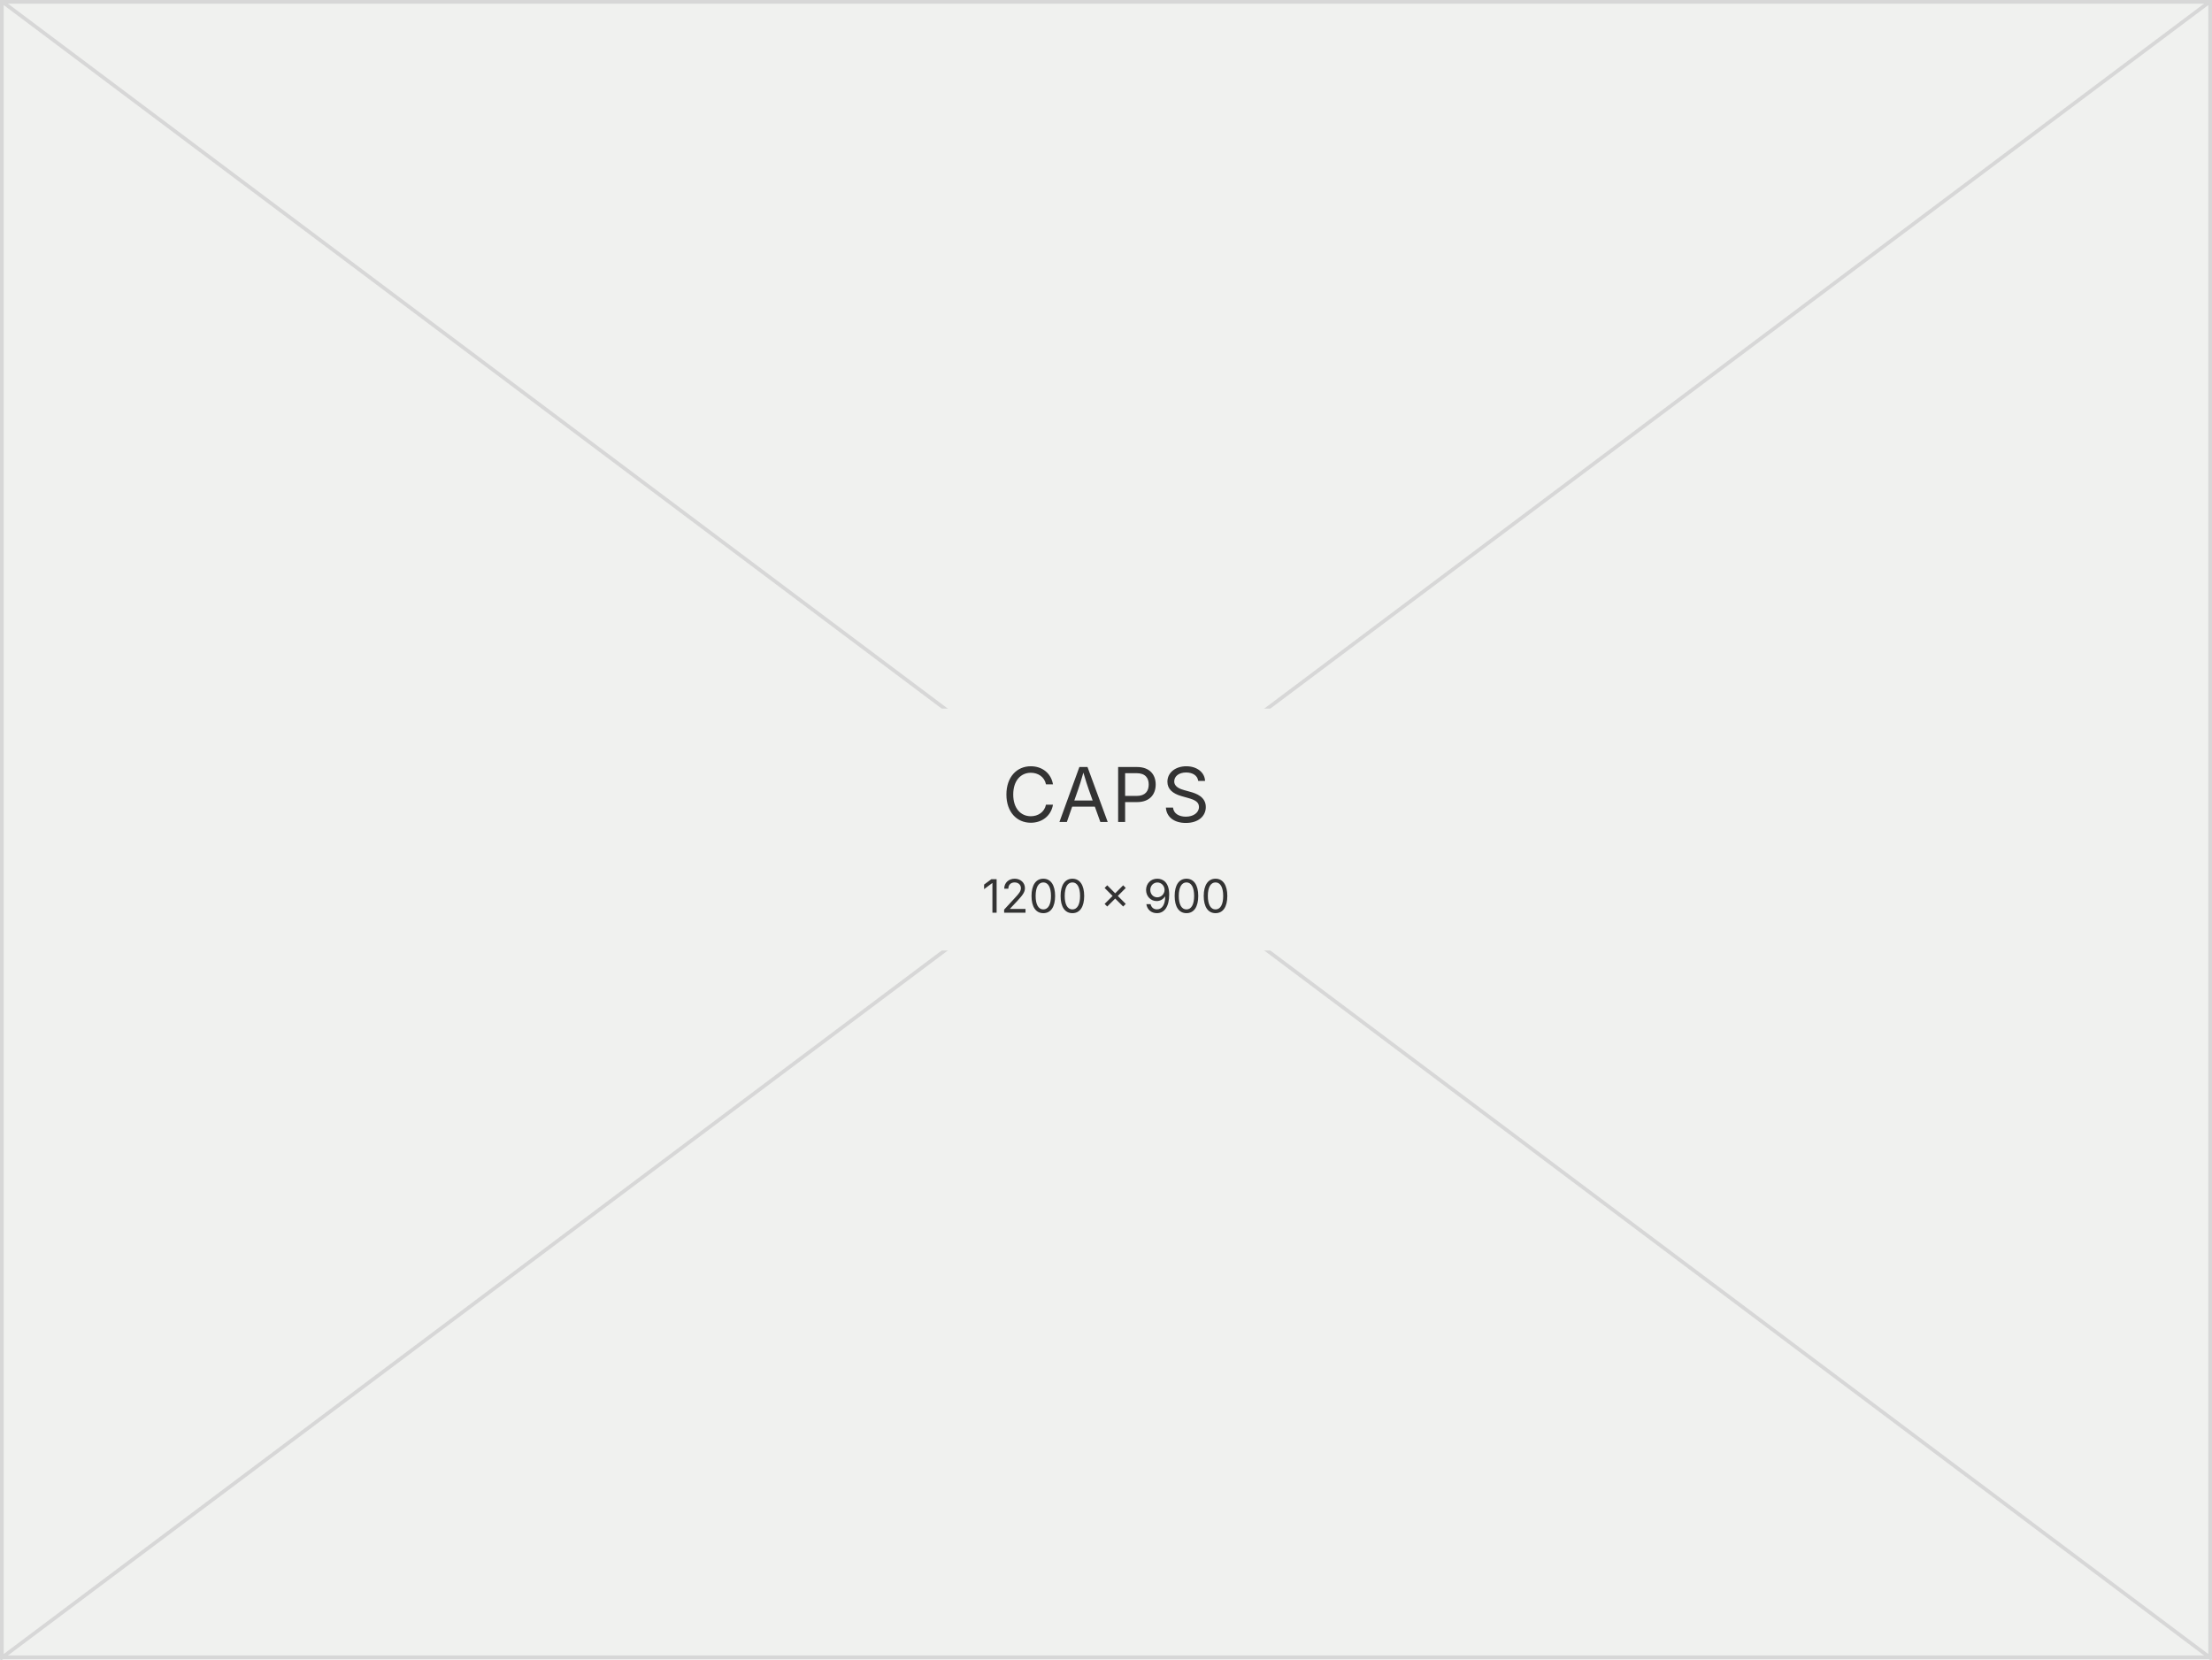
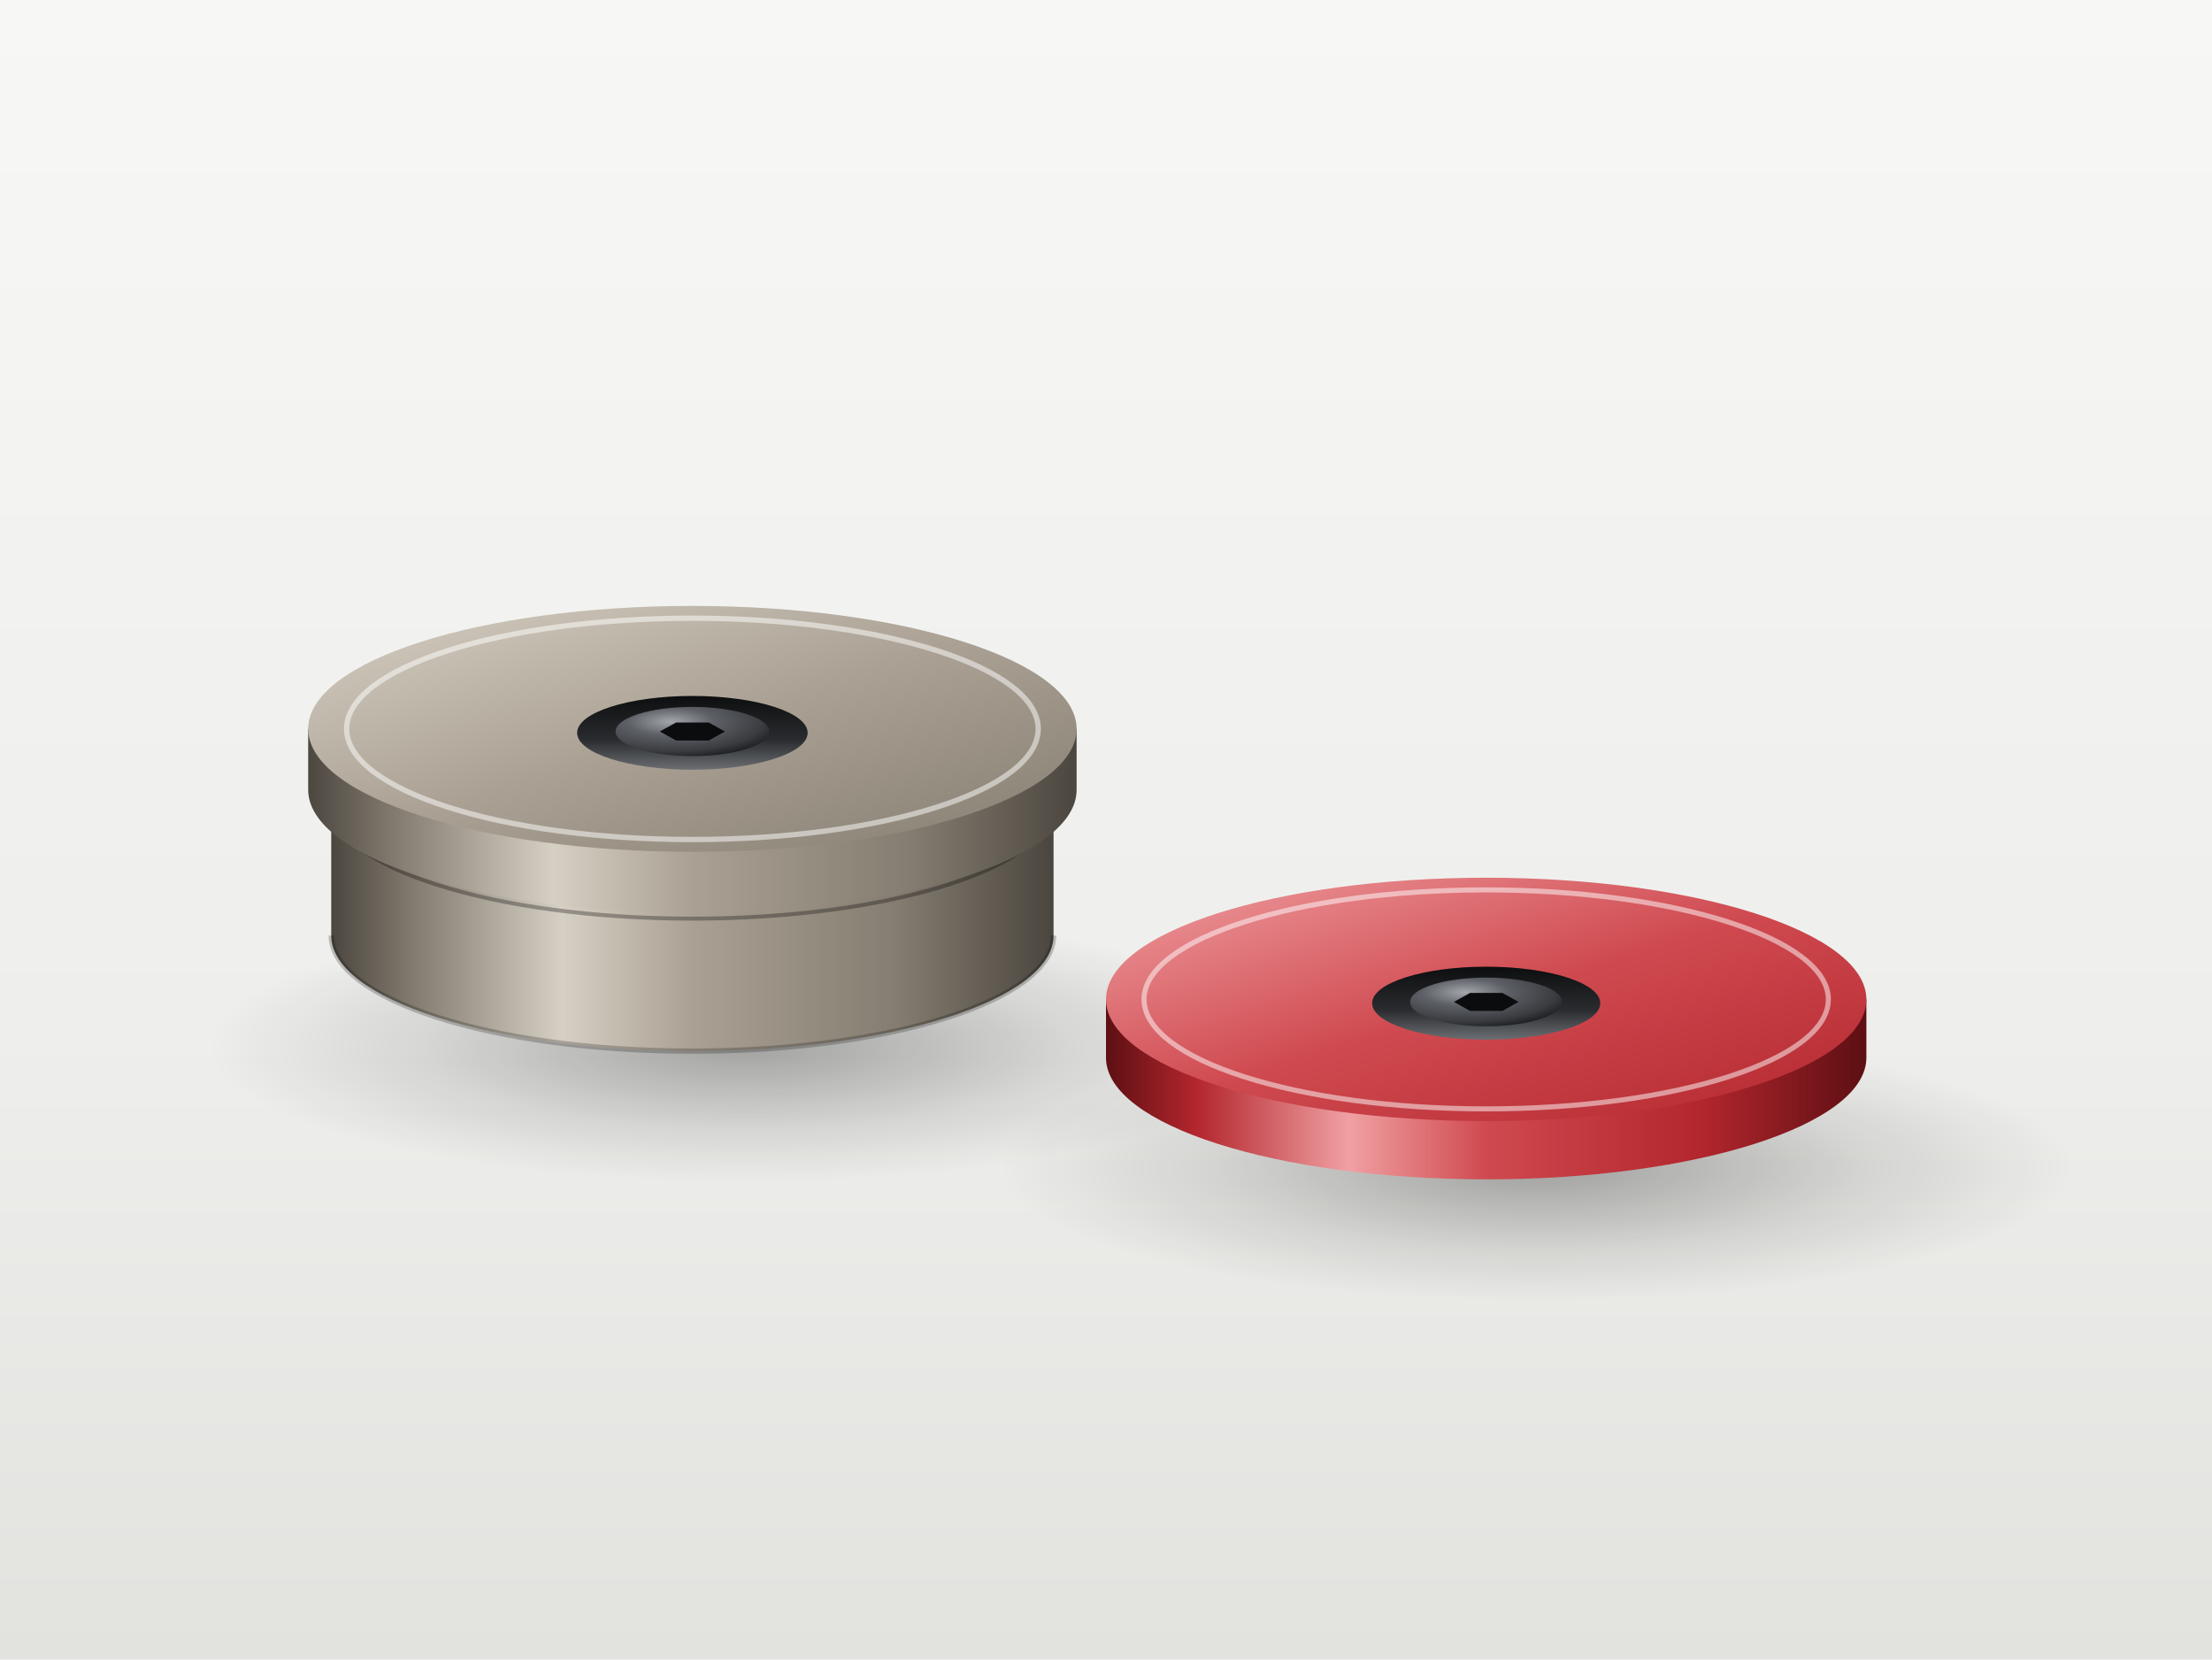
<svg xmlns="http://www.w3.org/2000/svg" width="1200" height="900" viewBox="0 0 1200 900">
-   <rect width="1200" height="900" fill="#f0f1ef" />
-   <path d="M0 0L1200 900M1200 0L0 900" stroke="#d7d7d7" stroke-width="2" />
-   <rect x="1" y="1" width="1198" height="898" fill="none" stroke="#d7d7d7" stroke-width="2" />
-   <rect x="231" y="384.4" width="738" height="131.2" fill="#f0f1ef" />
-   <g font-family="Inter, Helvetica, Arial, sans-serif" fill="#333333" text-anchor="middle">
-     <text x="600" y="445.9" font-size="41" letter-spacing="1">CAPS</text>
-     <text x="600" y="495.1" font-size="25">1200 × 900</text>
+   <defs>
+     <linearGradient id="cyl-raw" x1="0" x2="1" y1="0" y2="0">
+       <stop offset="0" stop-color="#45484c" />
+       <stop offset="0.12" stop-color="#7d8186" />
+       <stop offset="0.32" stop-color="#d4d7da" />
+       <stop offset="0.5" stop-color="#a9adb1" />
+       <stop offset="0.78" stop-color="#7d8186" />
+       <stop offset="1" stop-color="#45484c" />
+     </linearGradient>
+     <linearGradient id="flat-raw" x1="0" x2="0" y1="0" y2="1">
+       <stop offset="0" stop-color="#d4d7da" />
+       <stop offset="0.35" stop-color="#a9adb1" />
+       <stop offset="0.75" stop-color="#7d8186" />
+       <stop offset="1" stop-color="#45484c" />
+     </linearGradient>
+     <linearGradient id="top-raw" x1="0" x2="1" y1="0" y2="1">
+       <stop offset="0" stop-color="#d4d7da" />
+       <stop offset="0.5" stop-color="#a9adb1" />
+       <stop offset="1" stop-color="#7d8186" />
+     </linearGradient>
+     <radialGradient id="rad-raw" cx="0.36" cy="0.3" r="0.8">
+       <stop offset="0" stop-color="#d4d7da" />
+       <stop offset="0.35" stop-color="#a9adb1" />
+       <stop offset="0.75" stop-color="#7d8186" />
+       <stop offset="1" stop-color="#45484c" />
+     </radialGradient>
+     <linearGradient id="cyl-brushed" x1="0" x2="1" y1="0" y2="0">
+       <stop offset="0" stop-color="#7b7f84" />
+       <stop offset="0.12" stop-color="#aeb2b6" />
+       <stop offset="0.32" stop-color="#eceef0" />
+       <stop offset="0.5" stop-color="#cfd2d5" />
+       <stop offset="0.78" stop-color="#aeb2b6" />
+       <stop offset="1" stop-color="#7b7f84" />
+     </linearGradient>
+     <linearGradient id="flat-brushed" x1="0" x2="0" y1="0" y2="1">
+       <stop offset="0" stop-color="#eceef0" />
+       <stop offset="0.35" stop-color="#cfd2d5" />
+       <stop offset="0.75" stop-color="#aeb2b6" />
+       <stop offset="1" stop-color="#7b7f84" />
+     </linearGradient>
+     <linearGradient id="top-brushed" x1="0" x2="1" y1="0" y2="1">
+       <stop offset="0" stop-color="#eceef0" />
+       <stop offset="0.5" stop-color="#cfd2d5" />
+       <stop offset="1" stop-color="#aeb2b6" />
+     </linearGradient>
+     <radialGradient id="rad-brushed" cx="0.36" cy="0.3" r="0.8">
+       <stop offset="0" stop-color="#eceef0" />
+       <stop offset="0.35" stop-color="#cfd2d5" />
+       <stop offset="0.75" stop-color="#aeb2b6" />
+       <stop offset="1" stop-color="#7b7f84" />
+     </radialGradient>
+     <linearGradient id="cyl-polished" x1="0" x2="1" y1="0" y2="0">
+       <stop offset="0" stop-color="#2e3238" />
+       <stop offset="0.16" stop-color="#8a9097" />
+       <stop offset="0.3" stop-color="#ffffff" />
+       <stop offset="0.42" stop-color="#2e3238" />
+       <stop offset="0.78" stop-color="#8a9097" />
+       <stop offset="1" stop-color="#2e3238" />
+     </linearGradient>
+     <linearGradient id="flat-polished" x1="0" x2="0" y1="0" y2="1">
+       <stop offset="0" stop-color="#ffffff" />
+       <stop offset="0.35" stop-color="#c9ced3" />
+       <stop offset="0.55" stop-color="#8a9097" />
+       <stop offset="1" stop-color="#2e3238" />
+     </linearGradient>
+     <linearGradient id="top-polished" x1="0" x2="1" y1="0" y2="1">
+       <stop offset="0" stop-color="#ffffff" />
+       <stop offset="0.5" stop-color="#c9ced3" />
+       <stop offset="1" stop-color="#8a9097" />
+     </linearGradient>
+     <radialGradient id="rad-polished" cx="0.36" cy="0.3" r="0.8">
+       <stop offset="0" stop-color="#ffffff" />
+       <stop offset="0.35" stop-color="#c9ced3" />
+       <stop offset="0.75" stop-color="#8a9097" />
+       <stop offset="1" stop-color="#2e3238" />
+     </radialGradient>
+     <linearGradient id="cyl-ti" x1="0" x2="1" y1="0" y2="0">
+       <stop offset="0" stop-color="#4a453e" />
+       <stop offset="0.12" stop-color="#857d71" />
+       <stop offset="0.32" stop-color="#d6cfc3" />
+       <stop offset="0.5" stop-color="#aaa194" />
+       <stop offset="0.78" stop-color="#857d71" />
+       <stop offset="1" stop-color="#4a453e" />
+     </linearGradient>
+     <linearGradient id="flat-ti" x1="0" x2="0" y1="0" y2="1">
+       <stop offset="0" stop-color="#d6cfc3" />
+       <stop offset="0.35" stop-color="#aaa194" />
+       <stop offset="0.75" stop-color="#857d71" />
+       <stop offset="1" stop-color="#4a453e" />
+     </linearGradient>
+     <linearGradient id="top-ti" x1="0" x2="1" y1="0" y2="1">
+       <stop offset="0" stop-color="#d6cfc3" />
+       <stop offset="0.5" stop-color="#aaa194" />
+       <stop offset="1" stop-color="#857d71" />
+     </linearGradient>
+     <radialGradient id="rad-ti" cx="0.36" cy="0.3" r="0.8">
+       <stop offset="0" stop-color="#d6cfc3" />
+       <stop offset="0.35" stop-color="#aaa194" />
+       <stop offset="0.75" stop-color="#857d71" />
+       <stop offset="1" stop-color="#4a453e" />
+     </radialGradient>
+     <linearGradient id="cyl-green" x1="0" x2="1" y1="0" y2="0">
+       <stop offset="0" stop-color="#0c3d1e" />
+       <stop offset="0.12" stop-color="#1f7a3d" />
+       <stop offset="0.32" stop-color="#8fd0a3" />
+       <stop offset="0.5" stop-color="#3d9a5a" />
+       <stop offset="0.78" stop-color="#1f7a3d" />
+       <stop offset="1" stop-color="#0c3d1e" />
+     </linearGradient>
+     <linearGradient id="flat-green" x1="0" x2="0" y1="0" y2="1">
+       <stop offset="0" stop-color="#8fd0a3" />
+       <stop offset="0.35" stop-color="#3d9a5a" />
+       <stop offset="0.75" stop-color="#1f7a3d" />
+       <stop offset="1" stop-color="#0c3d1e" />
+     </linearGradient>
+     <linearGradient id="top-green" x1="0" x2="1" y1="0" y2="1">
+       <stop offset="0" stop-color="#8fd0a3" />
+       <stop offset="0.5" stop-color="#3d9a5a" />
+       <stop offset="1" stop-color="#1f7a3d" />
+     </linearGradient>
+     <radialGradient id="rad-green" cx="0.36" cy="0.3" r="0.8">
+       <stop offset="0" stop-color="#8fd0a3" />
+       <stop offset="0.35" stop-color="#3d9a5a" />
+       <stop offset="0.75" stop-color="#1f7a3d" />
+       <stop offset="1" stop-color="#0c3d1e" />
+     </radialGradient>
+     <linearGradient id="cyl-red" x1="0" x2="1" y1="0" y2="0">
+       <stop offset="0" stop-color="#5c0f13" />
+       <stop offset="0.12" stop-color="#b3262d" />
+       <stop offset="0.32" stop-color="#f0a0a3" />
+       <stop offset="0.5" stop-color="#cf4a50" />
+       <stop offset="0.78" stop-color="#b3262d" />
+       <stop offset="1" stop-color="#5c0f13" />
+     </linearGradient>
+     <linearGradient id="flat-red" x1="0" x2="0" y1="0" y2="1">
+       <stop offset="0" stop-color="#f0a0a3" />
+       <stop offset="0.35" stop-color="#cf4a50" />
+       <stop offset="0.75" stop-color="#b3262d" />
+       <stop offset="1" stop-color="#5c0f13" />
+     </linearGradient>
+     <linearGradient id="top-red" x1="0" x2="1" y1="0" y2="1">
+       <stop offset="0" stop-color="#f0a0a3" />
+       <stop offset="0.5" stop-color="#cf4a50" />
+       <stop offset="1" stop-color="#b3262d" />
+     </linearGradient>
+     <radialGradient id="rad-red" cx="0.36" cy="0.3" r="0.8">
+       <stop offset="0" stop-color="#f0a0a3" />
+       <stop offset="0.35" stop-color="#cf4a50" />
+       <stop offset="0.75" stop-color="#b3262d" />
+       <stop offset="1" stop-color="#5c0f13" />
+     </radialGradient>
+     <linearGradient id="cyl-black" x1="0" x2="1" y1="0" y2="0">
+       <stop offset="0" stop-color="#050506" />
+       <stop offset="0.12" stop-color="#1c1d20" />
+       <stop offset="0.32" stop-color="#8a8d92" />
+       <stop offset="0.5" stop-color="#34363a" />
+       <stop offset="0.78" stop-color="#1c1d20" />
+       <stop offset="1" stop-color="#050506" />
+     </linearGradient>
+     <linearGradient id="flat-black" x1="0" x2="0" y1="0" y2="1">
+       <stop offset="0" stop-color="#8a8d92" />
+       <stop offset="0.35" stop-color="#34363a" />
+       <stop offset="0.75" stop-color="#1c1d20" />
+       <stop offset="1" stop-color="#050506" />
+     </linearGradient>
+     <linearGradient id="top-black" x1="0" x2="1" y1="0" y2="1">
+       <stop offset="0" stop-color="#8a8d92" />
+       <stop offset="0.5" stop-color="#34363a" />
+       <stop offset="1" stop-color="#1c1d20" />
+     </linearGradient>
+     <radialGradient id="rad-black" cx="0.36" cy="0.3" r="0.8">
+       <stop offset="0" stop-color="#8a8d92" />
+       <stop offset="0.35" stop-color="#34363a" />
+       <stop offset="0.75" stop-color="#1c1d20" />
+       <stop offset="1" stop-color="#050506" />
+     </radialGradient>
+     <linearGradient id="cyl-bolt" x1="0" x2="1" y1="0" y2="0">
+       <stop offset="0" stop-color="#141517" />
+       <stop offset="0.12" stop-color="#3a3c40" />
+       <stop offset="0.32" stop-color="#a3a6ab" />
+       <stop offset="0.5" stop-color="#5d6066" />
+       <stop offset="0.78" stop-color="#3a3c40" />
+       <stop offset="1" stop-color="#141517" />
+     </linearGradient>
+     <linearGradient id="flat-bolt" x1="0" x2="0" y1="0" y2="1">
+       <stop offset="0" stop-color="#a3a6ab" />
+       <stop offset="0.35" stop-color="#5d6066" />
+       <stop offset="0.75" stop-color="#3a3c40" />
+       <stop offset="1" stop-color="#141517" />
+     </linearGradient>
+     <linearGradient id="top-bolt" x1="0" x2="1" y1="0" y2="1">
+       <stop offset="0" stop-color="#a3a6ab" />
+       <stop offset="0.5" stop-color="#5d6066" />
+       <stop offset="1" stop-color="#3a3c40" />
+     </linearGradient>
+     <radialGradient id="rad-bolt" cx="0.36" cy="0.3" r="0.8">
+       <stop offset="0" stop-color="#a3a6ab" />
+       <stop offset="0.35" stop-color="#5d6066" />
+       <stop offset="0.75" stop-color="#3a3c40" />
+       <stop offset="1" stop-color="#141517" />
+     </radialGradient>
+     <radialGradient id="bore" cx="0.5" cy="0.62" r="0.6">
+       <stop offset="0" stop-color="#5a5d61" />
+       <stop offset="0.7" stop-color="#1e2022" />
+       <stop offset="1" stop-color="#0c0d0e" />
+     </radialGradient>
+     <linearGradient id="hole" x1="0" x2="0" y1="0" y2="1">
+       <stop offset="0" stop-color="#0d0e0f" />
+       <stop offset="0.6" stop-color="#2a2c2f" />
+       <stop offset="1" stop-color="#6b6e72" />
+     </linearGradient>
+     <radialGradient id="shadow">
+       <stop offset="0" stop-color="#000" stop-opacity="0.32" />
+       <stop offset="0.6" stop-color="#000" stop-opacity="0.1" />
+       <stop offset="1" stop-color="#000" stop-opacity="0" />
+     </radialGradient>
+     <linearGradient id="studio" x1="0" x2="0" y1="0" y2="1">
+       <stop offset="0" stop-color="#f7f8f6" />
+       <stop offset="0.62" stop-color="#eeefec" />
+       <stop offset="1" stop-color="#e2e3df" />
+     </linearGradient>
+     <linearGradient id="bench" x1="0" x2="0" y1="0" y2="1">
+       <stop offset="0" stop-color="#d8d2c8" />
+       <stop offset="0.04" stop-color="#cfc8bc" />
+       <stop offset="1" stop-color="#b9b1a4" />
+     </linearGradient>
+   </defs>
+   <rect width="1200" height="900" fill="url(#studio)" />
+   <g transform="translate(16.25 11.5625) scale(0.71875) rotate(0 520 610)">
+     <ellipse cx="540" cy="773.52" rx="406" ry="102.08" fill="url(#shadow)" />
+     <path d="M227.4 580 L227.4 690 A272.6 87.232 0 0 0 772.6 690 L772.6 580 Z" fill="url(#cyl-ti)" />
+     <path d="M227.4 690 A272.6 87.232 0 0 0 772.6 690" stroke="#000" stroke-opacity="0.22" stroke-width="4" fill="none" />
+     <ellipse cx="500" cy="580" rx="272.6" ry="87.232" fill="url(#top-ti)" />
+     <ellipse cx="500" cy="580" rx="265.6" ry="84.232" fill="none" stroke="#fff" stroke-opacity="0.45" stroke-width="3" />
+     <path d="M227.4 590 A272.6 87.232 0 0 0 772.6 590" stroke="#000" stroke-opacity="0.3" stroke-width="3" fill="none" />
+     <path d="M210 534 L210 580 A290 92.8 0 0 0 790 580 L790 534 Z" fill="url(#cyl-ti)" />
+     <ellipse cx="500" cy="534" rx="290" ry="92.8" fill="url(#top-ti)" />
+     <ellipse cx="500" cy="534" rx="261" ry="83.52" fill="none" stroke="#fff" stroke-opacity="0.5" stroke-width="4" />
+     <ellipse cx="500" cy="537" rx="87" ry="27.84" fill="url(#hole)" />
+     <ellipse cx="500" cy="536" rx="58" ry="18.56" fill="url(#rad-bolt)" />
+     <polygon points="524.6,536.0 512.3,542.8 487.7,542.8 475.4,536.0 487.7,529.2 512.3,529.2" fill="#0b0c0d" />
+   </g>
+   <g transform="translate(462.5 133.75) scale(0.6875) rotate(0 520 620)">
+     <ellipse cx="540" cy="726.4" rx="420" ry="105.6" fill="url(#shadow)" />
+     <path d="M200 594 L200 640 A300 96 0 0 0 800 640 L800 594 Z" fill="url(#cyl-red)" />
+     <ellipse cx="500" cy="594" rx="300" ry="96" fill="url(#top-red)" />
+     <ellipse cx="500" cy="594" rx="270" ry="86.4" fill="none" stroke="#fff" stroke-opacity="0.5" stroke-width="4" />
+     <ellipse cx="500" cy="597" rx="90" ry="28.8" fill="url(#hole)" />
+     <ellipse cx="500" cy="596" rx="60" ry="19.2" fill="url(#rad-bolt)" />
+     <polygon points="525.5,596.0 512.8,603.1 487.3,603.1 474.5,596.0 487.3,588.9 512.8,588.9" fill="#0b0c0d" />
  </g>
</svg>
